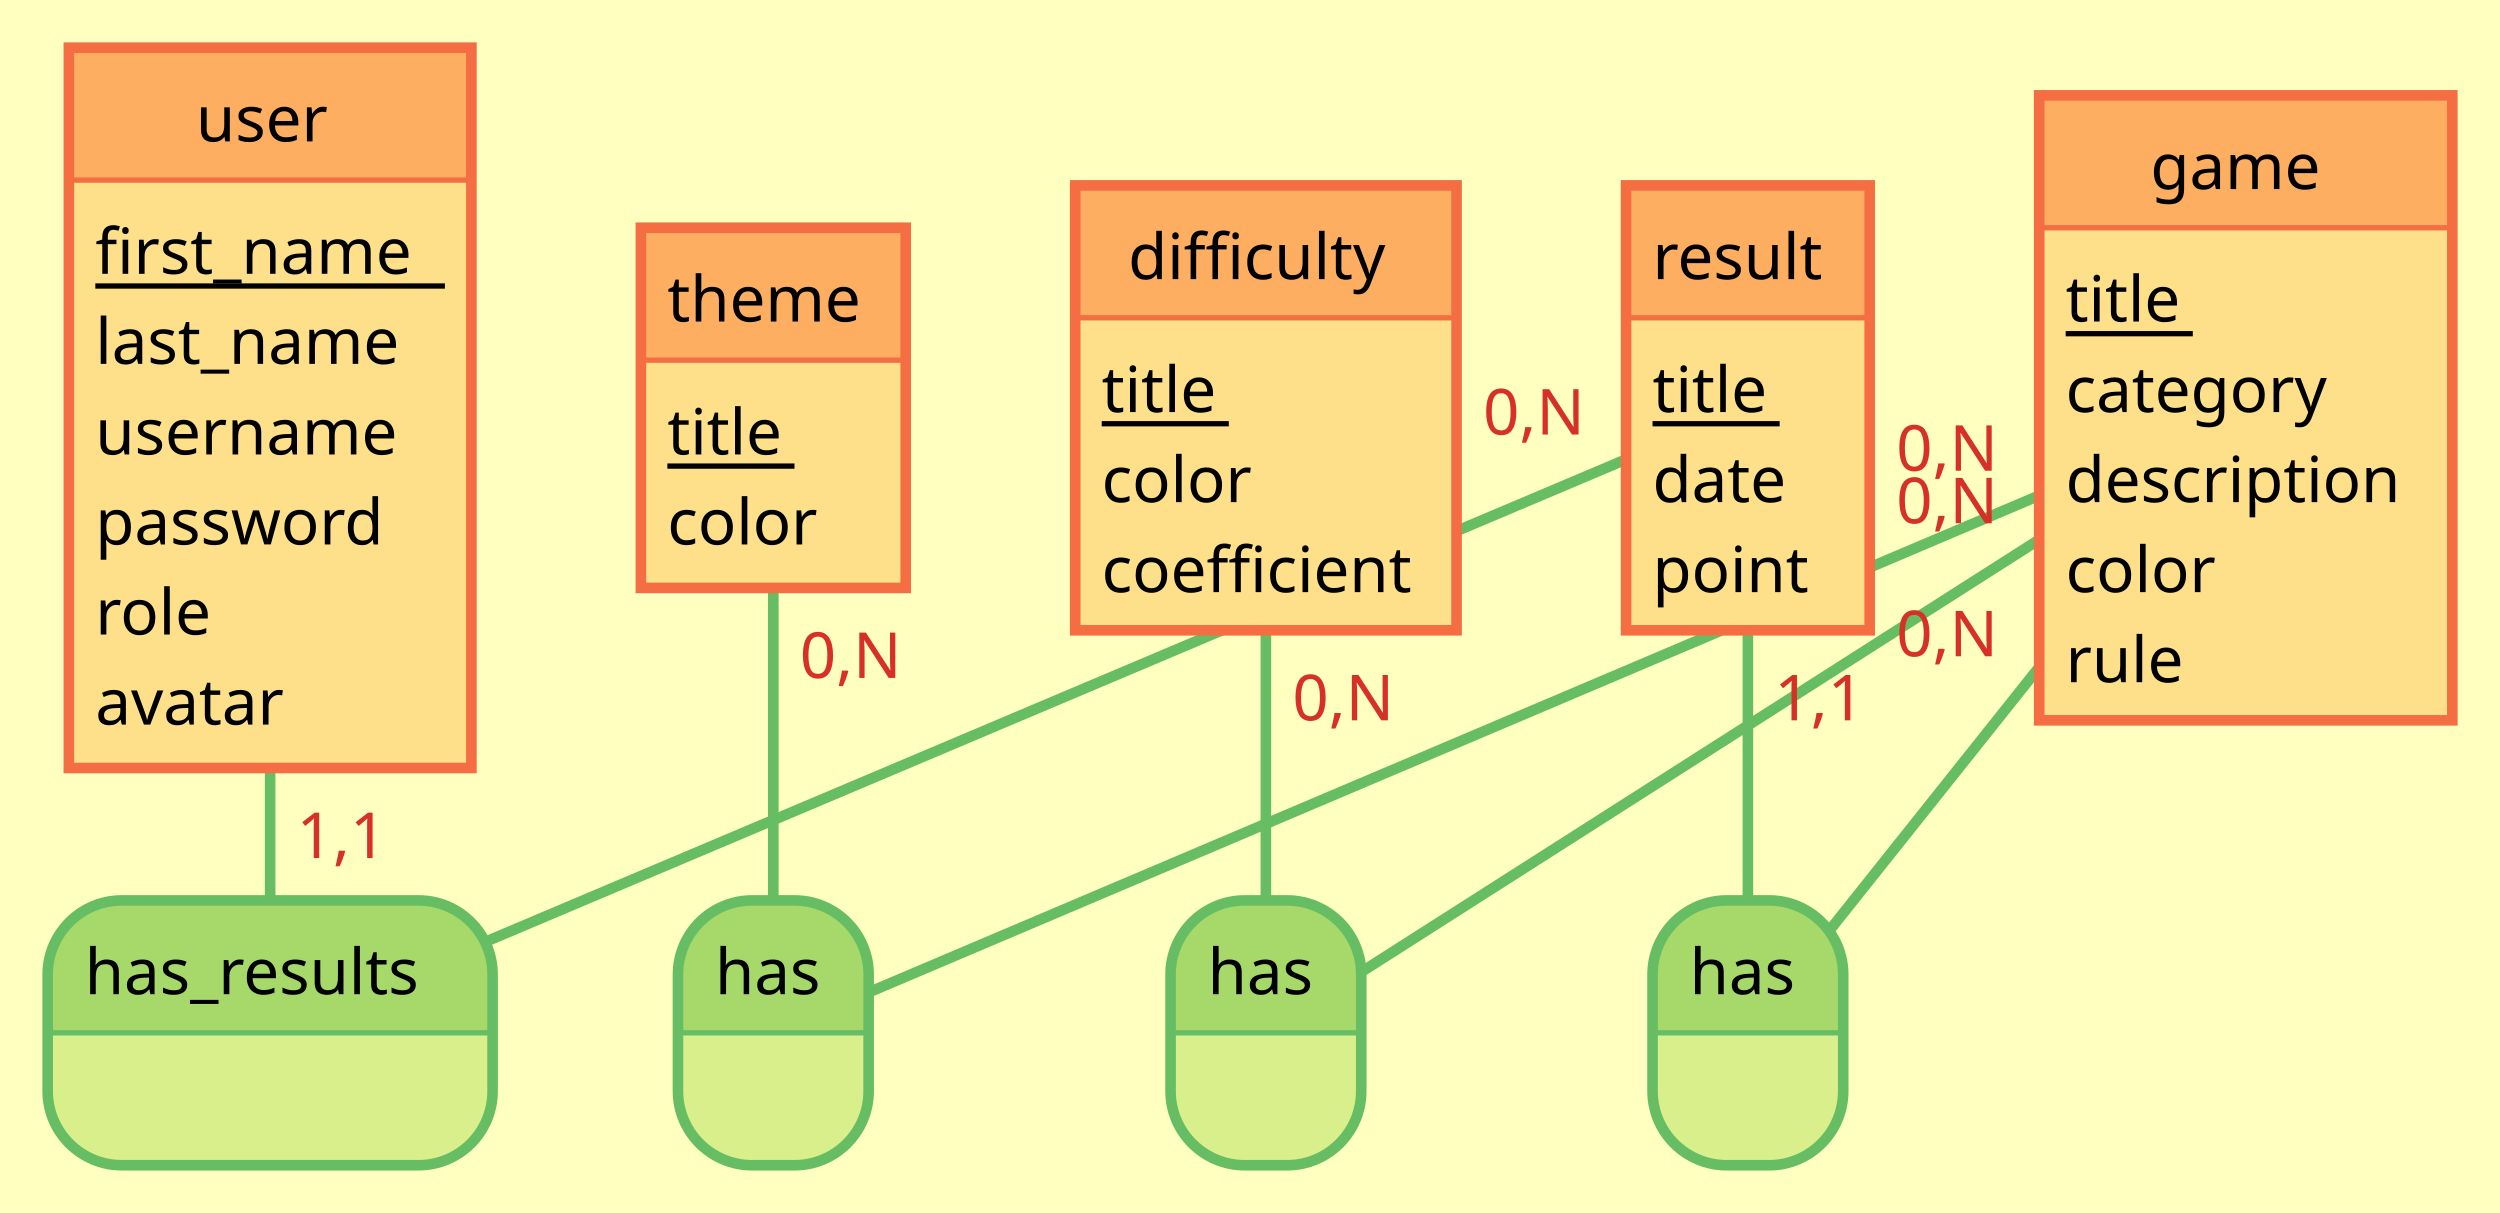
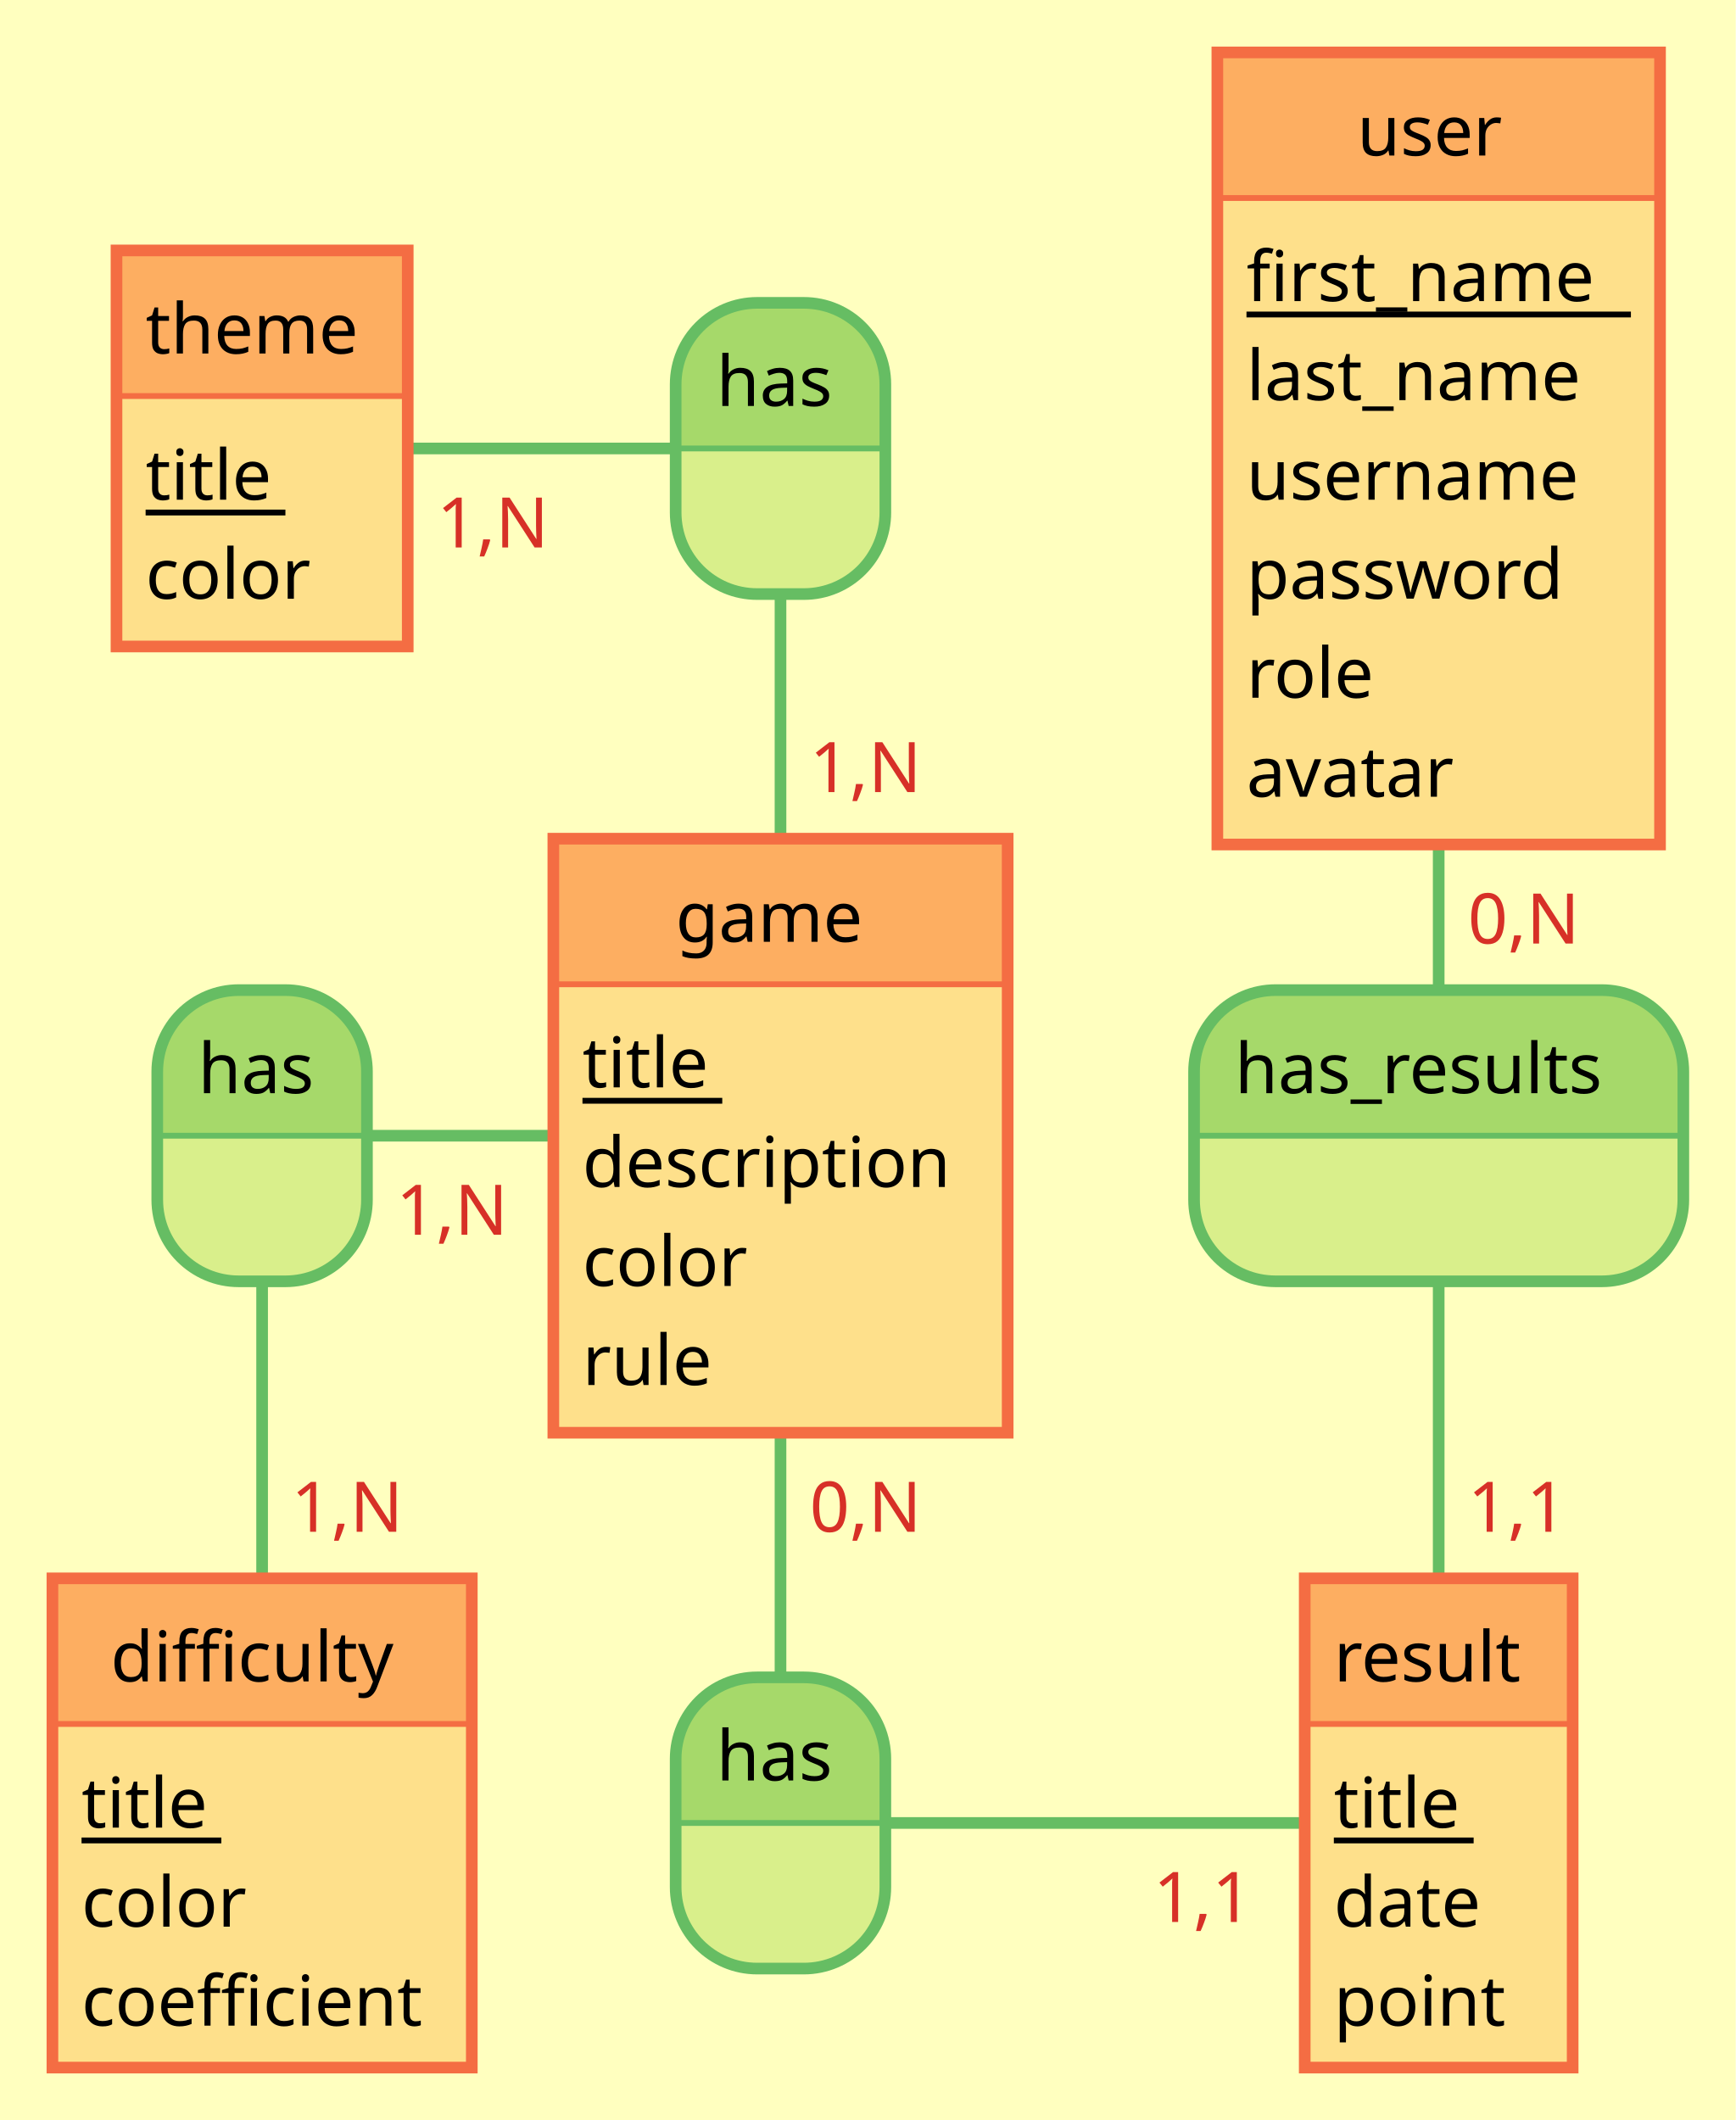
- <svg xmlns="http://www.w3.org/2000/svg" width="472" height="229" view_box="0 0 472 229">\n\n<rect id="frame" x="0" y="0" width="472" height="229" fill="#ffffbf" stroke="none" stroke-width="0" />
-   <line x1="424" y1="77" x2="146" y2="195" stroke="#66bd63" stroke-width="2" />
-   <text x="358" y="88.879" fill="#d73027" font-family="Verdana" font-size="12">0,N</text>
-   <line x1="146" y1="77" x2="146" y2="195" stroke="#66bd63" stroke-width="2" />
-   <text x="151.0" y="128" fill="#d73027" font-family="Verdana" font-size="12">0,N</text>
+ <svg xmlns="http://www.w3.org/2000/svg" width="298" height="364" view_box="0 0 298 364">\n\n<rect id="frame" x="0" y="0" width="298" height="364" fill="#ffffbf" stroke="none" stroke-width="0" />
+   <line x1="134" y1="195" x2="134" y2="77" stroke="#66bd63" stroke-width="2" />
+   <text x="139.0" y="136" fill="#d73027" font-family="Verdana" font-size="12">1,N</text>
+   <line x1="45" y1="77" x2="134" y2="77" stroke="#66bd63" stroke-width="2" />
+   <text x="75" y="94.0" fill="#d73027" font-family="Verdana" font-size="12">1,N</text>
  <g id="association-has">
-     <path d="M 150 170 a 14 14 90 0 1 14 14 V 195 h -36 V 184 a 14 14 90 0 1 14 -14" fill="#a6d96a" stroke="#a6d96a" stroke-width="0" />
-     <path d="M 164 195.0 v 11 a 14 14 90 0 1 -14 14 H 142 a 14 14 90 0 1 -14 -14 V 195.0 H 36" fill="#d9ef8b" stroke="#d9ef8b" stroke-width="0" />
-     <rect x="128" y="170" width="36" height="50" fill="none" rx="14" stroke="#66bd63" stroke-width="2" />
-     <line x1="128" y1="195" x2="164" y2="195" stroke="#66bd63" stroke-width="1" />
-     <text x="135" y="187.7" fill="#000000" font-family="Verdana" font-size="12">has</text>
+     <path d="M 138 52 a 14 14 90 0 1 14 14 V 77 h -36 V 66 a 14 14 90 0 1 14 -14" fill="#a6d96a" stroke="#a6d96a" stroke-width="0" />
+     <path d="M 152 77.0 v 11 a 14 14 90 0 1 -14 14 H 130 a 14 14 90 0 1 -14 -14 V 77.0 H 36" fill="#d9ef8b" stroke="#d9ef8b" stroke-width="0" />
+     <rect x="116" y="52" width="36" height="50" fill="none" rx="14" stroke="#66bd63" stroke-width="2" />
+     <line x1="116" y1="77" x2="152" y2="77" stroke="#66bd63" stroke-width="1" />
+     <text x="123" y="69.7" fill="#000000" font-family="Verdana" font-size="12">has</text>
  </g>
-   <line x1="51" y1="77" x2="51" y2="195" stroke="#66bd63" stroke-width="2" />
-   <text x="56.0" y="162" fill="#d73027" font-family="Verdana" font-size="12">1,1</text>
-   <line x1="330" y1="77" x2="51" y2="195" stroke="#66bd63" stroke-width="2" />
-   <text x="280" y="82.04" fill="#d73027" font-family="Verdana" font-size="12">0,N</text>
+   <line x1="247" y1="77" x2="247" y2="195" stroke="#66bd63" stroke-width="2" />
+   <text x="252.0" y="162" fill="#d73027" font-family="Verdana" font-size="12">0,N</text>
+   <line x1="247" y1="313" x2="247" y2="195" stroke="#66bd63" stroke-width="2" />
+   <text x="252.0" y="263" fill="#d73027" font-family="Verdana" font-size="12">1,1</text>
  <g id="association-has_results">
-     <path d="M 79 170 a 14 14 90 0 1 14 14 V 195 h -84 V 184 a 14 14 90 0 1 14 -14" fill="#a6d96a" stroke="#a6d96a" stroke-width="0" />
-     <path d="M 93 195.0 v 11 a 14 14 90 0 1 -14 14 H 23 a 14 14 90 0 1 -14 -14 V 195.0 H 84" fill="#d9ef8b" stroke="#d9ef8b" stroke-width="0" />
-     <rect x="9" y="170" width="84" height="50" fill="none" rx="14" stroke="#66bd63" stroke-width="2" />
-     <line x1="9" y1="195" x2="93" y2="195" stroke="#66bd63" stroke-width="1" />
-     <text x="16" y="187.7" fill="#000000" font-family="Verdana" font-size="12">has_results</text>
+     <path d="M 275 170 a 14 14 90 0 1 14 14 V 195 h -84 V 184 a 14 14 90 0 1 14 -14" fill="#a6d96a" stroke="#a6d96a" stroke-width="0" />
+     <path d="M 289 195.0 v 11 a 14 14 90 0 1 -14 14 H 219 a 14 14 90 0 1 -14 -14 V 195.0 H 84" fill="#d9ef8b" stroke="#d9ef8b" stroke-width="0" />
+     <rect x="205" y="170" width="84" height="50" fill="none" rx="14" stroke="#66bd63" stroke-width="2" />
+     <line x1="205" y1="195" x2="289" y2="195" stroke="#66bd63" stroke-width="1" />
+     <text x="212" y="187.7" fill="#000000" font-family="Verdana" font-size="12">has_results</text>
  </g>
-   <line x1="424" y1="77" x2="239" y2="195" stroke="#66bd63" stroke-width="2" />
-   <text x="358" y="98.788" fill="#d73027" font-family="Verdana" font-size="12">0,N</text>
-   <line x1="239" y1="77" x2="239" y2="195" stroke="#66bd63" stroke-width="2" />
-   <text x="244.0" y="136" fill="#d73027" font-family="Verdana" font-size="12">0,N</text>
+   <line x1="134" y1="195" x2="45" y2="195" stroke="#66bd63" stroke-width="2" />
+   <text x="68" y="212.0" fill="#d73027" font-family="Verdana" font-size="12">1,N</text>
+   <line x1="45" y1="313" x2="45" y2="195" stroke="#66bd63" stroke-width="2" />
+   <text x="50.0" y="263" fill="#d73027" font-family="Verdana" font-size="12">1,N</text>
  <g id="association-has1">
-     <path d="M 243 170 a 14 14 90 0 1 14 14 V 195 h -36 V 184 a 14 14 90 0 1 14 -14" fill="#a6d96a" stroke="#a6d96a" stroke-width="0" />
-     <path d="M 257 195.0 v 11 a 14 14 90 0 1 -14 14 H 235 a 14 14 90 0 1 -14 -14 V 195.0 H 36" fill="#d9ef8b" stroke="#d9ef8b" stroke-width="0" />
-     <rect x="221" y="170" width="36" height="50" fill="none" rx="14" stroke="#66bd63" stroke-width="2" />
-     <line x1="221" y1="195" x2="257" y2="195" stroke="#66bd63" stroke-width="1" />
-     <text x="228" y="187.7" fill="#000000" font-family="Verdana" font-size="12">has</text>
+     <path d="M 49 170 a 14 14 90 0 1 14 14 V 195 h -36 V 184 a 14 14 90 0 1 14 -14" fill="#a6d96a" stroke="#a6d96a" stroke-width="0" />
+     <path d="M 63 195.0 v 11 a 14 14 90 0 1 -14 14 H 41 a 14 14 90 0 1 -14 -14 V 195.0 H 36" fill="#d9ef8b" stroke="#d9ef8b" stroke-width="0" />
+     <rect x="27" y="170" width="36" height="50" fill="none" rx="14" stroke="#66bd63" stroke-width="2" />
+     <line x1="27" y1="195" x2="63" y2="195" stroke="#66bd63" stroke-width="1" />
+     <text x="34" y="187.7" fill="#000000" font-family="Verdana" font-size="12">has</text>
  </g>
-   <line x1="424" y1="77" x2="330" y2="195" stroke="#66bd63" stroke-width="2" />
-   <text x="358" y="123.904" fill="#d73027" font-family="Verdana" font-size="12">0,N</text>
-   <line x1="330" y1="77" x2="330" y2="195" stroke="#66bd63" stroke-width="2" />
-   <text x="335.0" y="136" fill="#d73027" font-family="Verdana" font-size="12">1,1</text>
+   <line x1="134" y1="195" x2="134" y2="313" stroke="#66bd63" stroke-width="2" />
+   <text x="139.0" y="263" fill="#d73027" font-family="Verdana" font-size="12">0,N</text>
+   <line x1="247" y1="313" x2="134" y2="313" stroke="#66bd63" stroke-width="2" />
+   <text x="198" y="330.0" fill="#d73027" font-family="Verdana" font-size="12">1,1</text>
  <g id="association-has2">
-     <path d="M 334 170 a 14 14 90 0 1 14 14 V 195 h -36 V 184 a 14 14 90 0 1 14 -14" fill="#a6d96a" stroke="#a6d96a" stroke-width="0" />
-     <path d="M 348 195.0 v 11 a 14 14 90 0 1 -14 14 H 326 a 14 14 90 0 1 -14 -14 V 195.0 H 36" fill="#d9ef8b" stroke="#d9ef8b" stroke-width="0" />
-     <rect x="312" y="170" width="36" height="50" fill="none" rx="14" stroke="#66bd63" stroke-width="2" />
-     <line x1="312" y1="195" x2="348" y2="195" stroke="#66bd63" stroke-width="1" />
-     <text x="319" y="187.7" fill="#000000" font-family="Verdana" font-size="12">has</text>
+     <path d="M 138 288 a 14 14 90 0 1 14 14 V 313 h -36 V 302 a 14 14 90 0 1 14 -14" fill="#a6d96a" stroke="#a6d96a" stroke-width="0" />
+     <path d="M 152 313.0 v 11 a 14 14 90 0 1 -14 14 H 130 a 14 14 90 0 1 -14 -14 V 313.0 H 36" fill="#d9ef8b" stroke="#d9ef8b" stroke-width="0" />
+     <rect x="116" y="288" width="36" height="50" fill="none" rx="14" stroke="#66bd63" stroke-width="2" />
+     <line x1="116" y1="313" x2="152" y2="313" stroke="#66bd63" stroke-width="1" />
+     <text x="123" y="305.7" fill="#000000" font-family="Verdana" font-size="12">has</text>
  </g>
  <g id="entity-difficulty">
    <g id="frame-difficulty">
-       <rect x="203" y="35" width="72" height="25" fill="#fdae61" stroke="#fdae61" stroke-width="0" />
-       <rect x="203" y="60.0" width="72" height="59" fill="#fee08b" stroke="#fee08b" stroke-width="0" />
-       <rect x="203" y="35" width="72" height="84" fill="none" stroke="#f46d43" stroke-width="2" />
-       <line x1="203" y1="60" x2="275" y2="60" stroke="#f46d43" stroke-width="1" />
+       <rect x="9" y="271" width="72" height="25" fill="#fdae61" stroke="#fdae61" stroke-width="0" />
+       <rect x="9" y="296.0" width="72" height="59" fill="#fee08b" stroke="#fee08b" stroke-width="0" />
+       <rect x="9" y="271" width="72" height="84" fill="none" stroke="#f46d43" stroke-width="2" />
+       <line x1="9" y1="296" x2="81" y2="296" stroke="#f46d43" stroke-width="1" />
    </g>
-     <text x="213" y="52.7" fill="#000000" font-family="Verdana" font-size="12">difficulty</text>
-     <text x="208" y="77.8" fill="#000000" font-family="Verdana" font-size="12">title</text>
-     <line x1="208" y1="80" x2="232" y2="80" stroke="#000000" stroke-width="1" />
-     <text x="208" y="94.8" fill="#000000" font-family="Verdana" font-size="12">color</text>
-     <text x="208" y="111.8" fill="#000000" font-family="Verdana" font-size="12">coefficient</text>
+     <text x="19" y="288.7" fill="#000000" font-family="Verdana" font-size="12">difficulty</text>
+     <text x="14" y="313.8" fill="#000000" font-family="Verdana" font-size="12">title</text>
+     <line x1="14" y1="316" x2="38" y2="316" stroke="#000000" stroke-width="1" />
+     <text x="14" y="330.8" fill="#000000" font-family="Verdana" font-size="12">color</text>
+     <text x="14" y="347.8" fill="#000000" font-family="Verdana" font-size="12">coefficient</text>
  </g>
  <g id="entity-theme">
    <g id="frame-theme">
-       <rect x="121" y="43" width="50" height="25" fill="#fdae61" stroke="#fdae61" stroke-width="0" />
-       <rect x="121" y="68.0" width="50" height="43" fill="#fee08b" stroke="#fee08b" stroke-width="0" />
-       <rect x="121" y="43" width="50" height="68" fill="none" stroke="#f46d43" stroke-width="2" />
-       <line x1="121" y1="68" x2="171" y2="68" stroke="#f46d43" stroke-width="1" />
+       <rect x="20" y="43" width="50" height="25" fill="#fdae61" stroke="#fdae61" stroke-width="0" />
+       <rect x="20" y="68.0" width="50" height="43" fill="#fee08b" stroke="#fee08b" stroke-width="0" />
+       <rect x="20" y="43" width="50" height="68" fill="none" stroke="#f46d43" stroke-width="2" />
+       <line x1="20" y1="68" x2="70" y2="68" stroke="#f46d43" stroke-width="1" />
    </g>
-     <text x="126" y="60.7" fill="#000000" font-family="Verdana" font-size="12">theme</text>
-     <text x="126" y="85.8" fill="#000000" font-family="Verdana" font-size="12">title</text>
-     <line x1="126" y1="88" x2="150" y2="88" stroke="#000000" stroke-width="1" />
-     <text x="126" y="102.8" fill="#000000" font-family="Verdana" font-size="12">color</text>
+     <text x="25" y="60.7" fill="#000000" font-family="Verdana" font-size="12">theme</text>
+     <text x="25" y="85.8" fill="#000000" font-family="Verdana" font-size="12">title</text>
+     <line x1="25" y1="88" x2="49" y2="88" stroke="#000000" stroke-width="1" />
+     <text x="25" y="102.8" fill="#000000" font-family="Verdana" font-size="12">color</text>
  </g>
  <g id="entity-game">
    <g id="frame-game">
-       <rect x="385" y="18" width="78" height="25" fill="#fdae61" stroke="#fdae61" stroke-width="0" />
-       <rect x="385" y="43.0" width="78" height="93" fill="#fee08b" stroke="#fee08b" stroke-width="0" />
-       <rect x="385" y="18" width="78" height="118" fill="none" stroke="#f46d43" stroke-width="2" />
-       <line x1="385" y1="43" x2="463" y2="43" stroke="#f46d43" stroke-width="1" />
+       <rect x="95" y="144" width="78" height="25" fill="#fdae61" stroke="#fdae61" stroke-width="0" />
+       <rect x="95" y="169.0" width="78" height="77" fill="#fee08b" stroke="#fee08b" stroke-width="0" />
+       <rect x="95" y="144" width="78" height="102" fill="none" stroke="#f46d43" stroke-width="2" />
+       <line x1="95" y1="169" x2="173" y2="169" stroke="#f46d43" stroke-width="1" />
    </g>
-     <text x="406" y="35.7" fill="#000000" font-family="Verdana" font-size="12">game</text>
-     <text x="390" y="60.7" fill="#000000" font-family="Verdana" font-size="12">title</text>
-     <line x1="390" y1="63" x2="414" y2="63" stroke="#000000" stroke-width="1" />
-     <text x="390" y="77.8" fill="#000000" font-family="Verdana" font-size="12">category</text>
-     <text x="390" y="94.8" fill="#000000" font-family="Verdana" font-size="12">description</text>
-     <text x="390" y="111.8" fill="#000000" font-family="Verdana" font-size="12">color</text>
-     <text x="390" y="128.8" fill="#000000" font-family="Verdana" font-size="12">rule</text>
+     <text x="116" y="161.7" fill="#000000" font-family="Verdana" font-size="12">game</text>
+     <text x="100" y="186.7" fill="#000000" font-family="Verdana" font-size="12">title</text>
+     <line x1="100" y1="189" x2="124" y2="189" stroke="#000000" stroke-width="1" />
+     <text x="100" y="203.8" fill="#000000" font-family="Verdana" font-size="12">description</text>
+     <text x="100" y="220.8" fill="#000000" font-family="Verdana" font-size="12">color</text>
+     <text x="100" y="237.8" fill="#000000" font-family="Verdana" font-size="12">rule</text>
  </g>
  <g id="entity-user">
    <g id="frame-user">
-       <rect x="13" y="9" width="76" height="25" fill="#fdae61" stroke="#fdae61" stroke-width="0" />
-       <rect x="13" y="34.0" width="76" height="111" fill="#fee08b" stroke="#fee08b" stroke-width="0" />
-       <rect x="13" y="9" width="76" height="136" fill="none" stroke="#f46d43" stroke-width="2" />
-       <line x1="13" y1="34" x2="89" y2="34" stroke="#f46d43" stroke-width="1" />
+       <rect x="209" y="9" width="76" height="25" fill="#fdae61" stroke="#fdae61" stroke-width="0" />
+       <rect x="209" y="34.0" width="76" height="111" fill="#fee08b" stroke="#fee08b" stroke-width="0" />
+       <rect x="209" y="9" width="76" height="136" fill="none" stroke="#f46d43" stroke-width="2" />
+       <line x1="209" y1="34" x2="285" y2="34" stroke="#f46d43" stroke-width="1" />
    </g>
-     <text x="37" y="26.7" fill="#000000" font-family="Verdana" font-size="12">user</text>
-     <text x="18" y="51.7" fill="#000000" font-family="Verdana" font-size="12">first_name</text>
-     <line x1="18" y1="54" x2="84" y2="54" stroke="#000000" stroke-width="1" />
-     <text x="18" y="68.7" fill="#000000" font-family="Verdana" font-size="12">last_name</text>
-     <text x="18" y="85.8" fill="#000000" font-family="Verdana" font-size="12">username</text>
-     <text x="18" y="102.8" fill="#000000" font-family="Verdana" font-size="12">password</text>
-     <text x="18" y="119.8" fill="#000000" font-family="Verdana" font-size="12">role</text>
-     <text x="18" y="136.8" fill="#000000" font-family="Verdana" font-size="12">avatar</text>
+     <text x="233" y="26.7" fill="#000000" font-family="Verdana" font-size="12">user</text>
+     <text x="214" y="51.7" fill="#000000" font-family="Verdana" font-size="12">first_name</text>
+     <line x1="214" y1="54" x2="280" y2="54" stroke="#000000" stroke-width="1" />
+     <text x="214" y="68.7" fill="#000000" font-family="Verdana" font-size="12">last_name</text>
+     <text x="214" y="85.8" fill="#000000" font-family="Verdana" font-size="12">username</text>
+     <text x="214" y="102.8" fill="#000000" font-family="Verdana" font-size="12">password</text>
+     <text x="214" y="119.8" fill="#000000" font-family="Verdana" font-size="12">role</text>
+     <text x="214" y="136.8" fill="#000000" font-family="Verdana" font-size="12">avatar</text>
  </g>
  <g id="entity-result">
    <g id="frame-result">
-       <rect x="307" y="35" width="46" height="25" fill="#fdae61" stroke="#fdae61" stroke-width="0" />
-       <rect x="307" y="60.0" width="46" height="59" fill="#fee08b" stroke="#fee08b" stroke-width="0" />
-       <rect x="307" y="35" width="46" height="84" fill="none" stroke="#f46d43" stroke-width="2" />
-       <line x1="307" y1="60" x2="353" y2="60" stroke="#f46d43" stroke-width="1" />
+       <rect x="224" y="271" width="46" height="25" fill="#fdae61" stroke="#fdae61" stroke-width="0" />
+       <rect x="224" y="296.0" width="46" height="59" fill="#fee08b" stroke="#fee08b" stroke-width="0" />
+       <rect x="224" y="271" width="46" height="84" fill="none" stroke="#f46d43" stroke-width="2" />
+       <line x1="224" y1="296" x2="270" y2="296" stroke="#f46d43" stroke-width="1" />
    </g>
-     <text x="312" y="52.7" fill="#000000" font-family="Verdana" font-size="12">result</text>
-     <text x="312" y="77.8" fill="#000000" font-family="Verdana" font-size="12">title</text>
-     <line x1="312" y1="80" x2="336" y2="80" stroke="#000000" stroke-width="1" />
-     <text x="312" y="94.8" fill="#000000" font-family="Verdana" font-size="12">date</text>
-     <text x="312" y="111.8" fill="#000000" font-family="Verdana" font-size="12">point</text>
+     <text x="229" y="288.7" fill="#000000" font-family="Verdana" font-size="12">result</text>
+     <text x="229" y="313.8" fill="#000000" font-family="Verdana" font-size="12">title</text>
+     <line x1="229" y1="316" x2="253" y2="316" stroke="#000000" stroke-width="1" />
+     <text x="229" y="330.8" fill="#000000" font-family="Verdana" font-size="12">date</text>
+     <text x="229" y="347.8" fill="#000000" font-family="Verdana" font-size="12">point</text>
  </g>
</svg>
